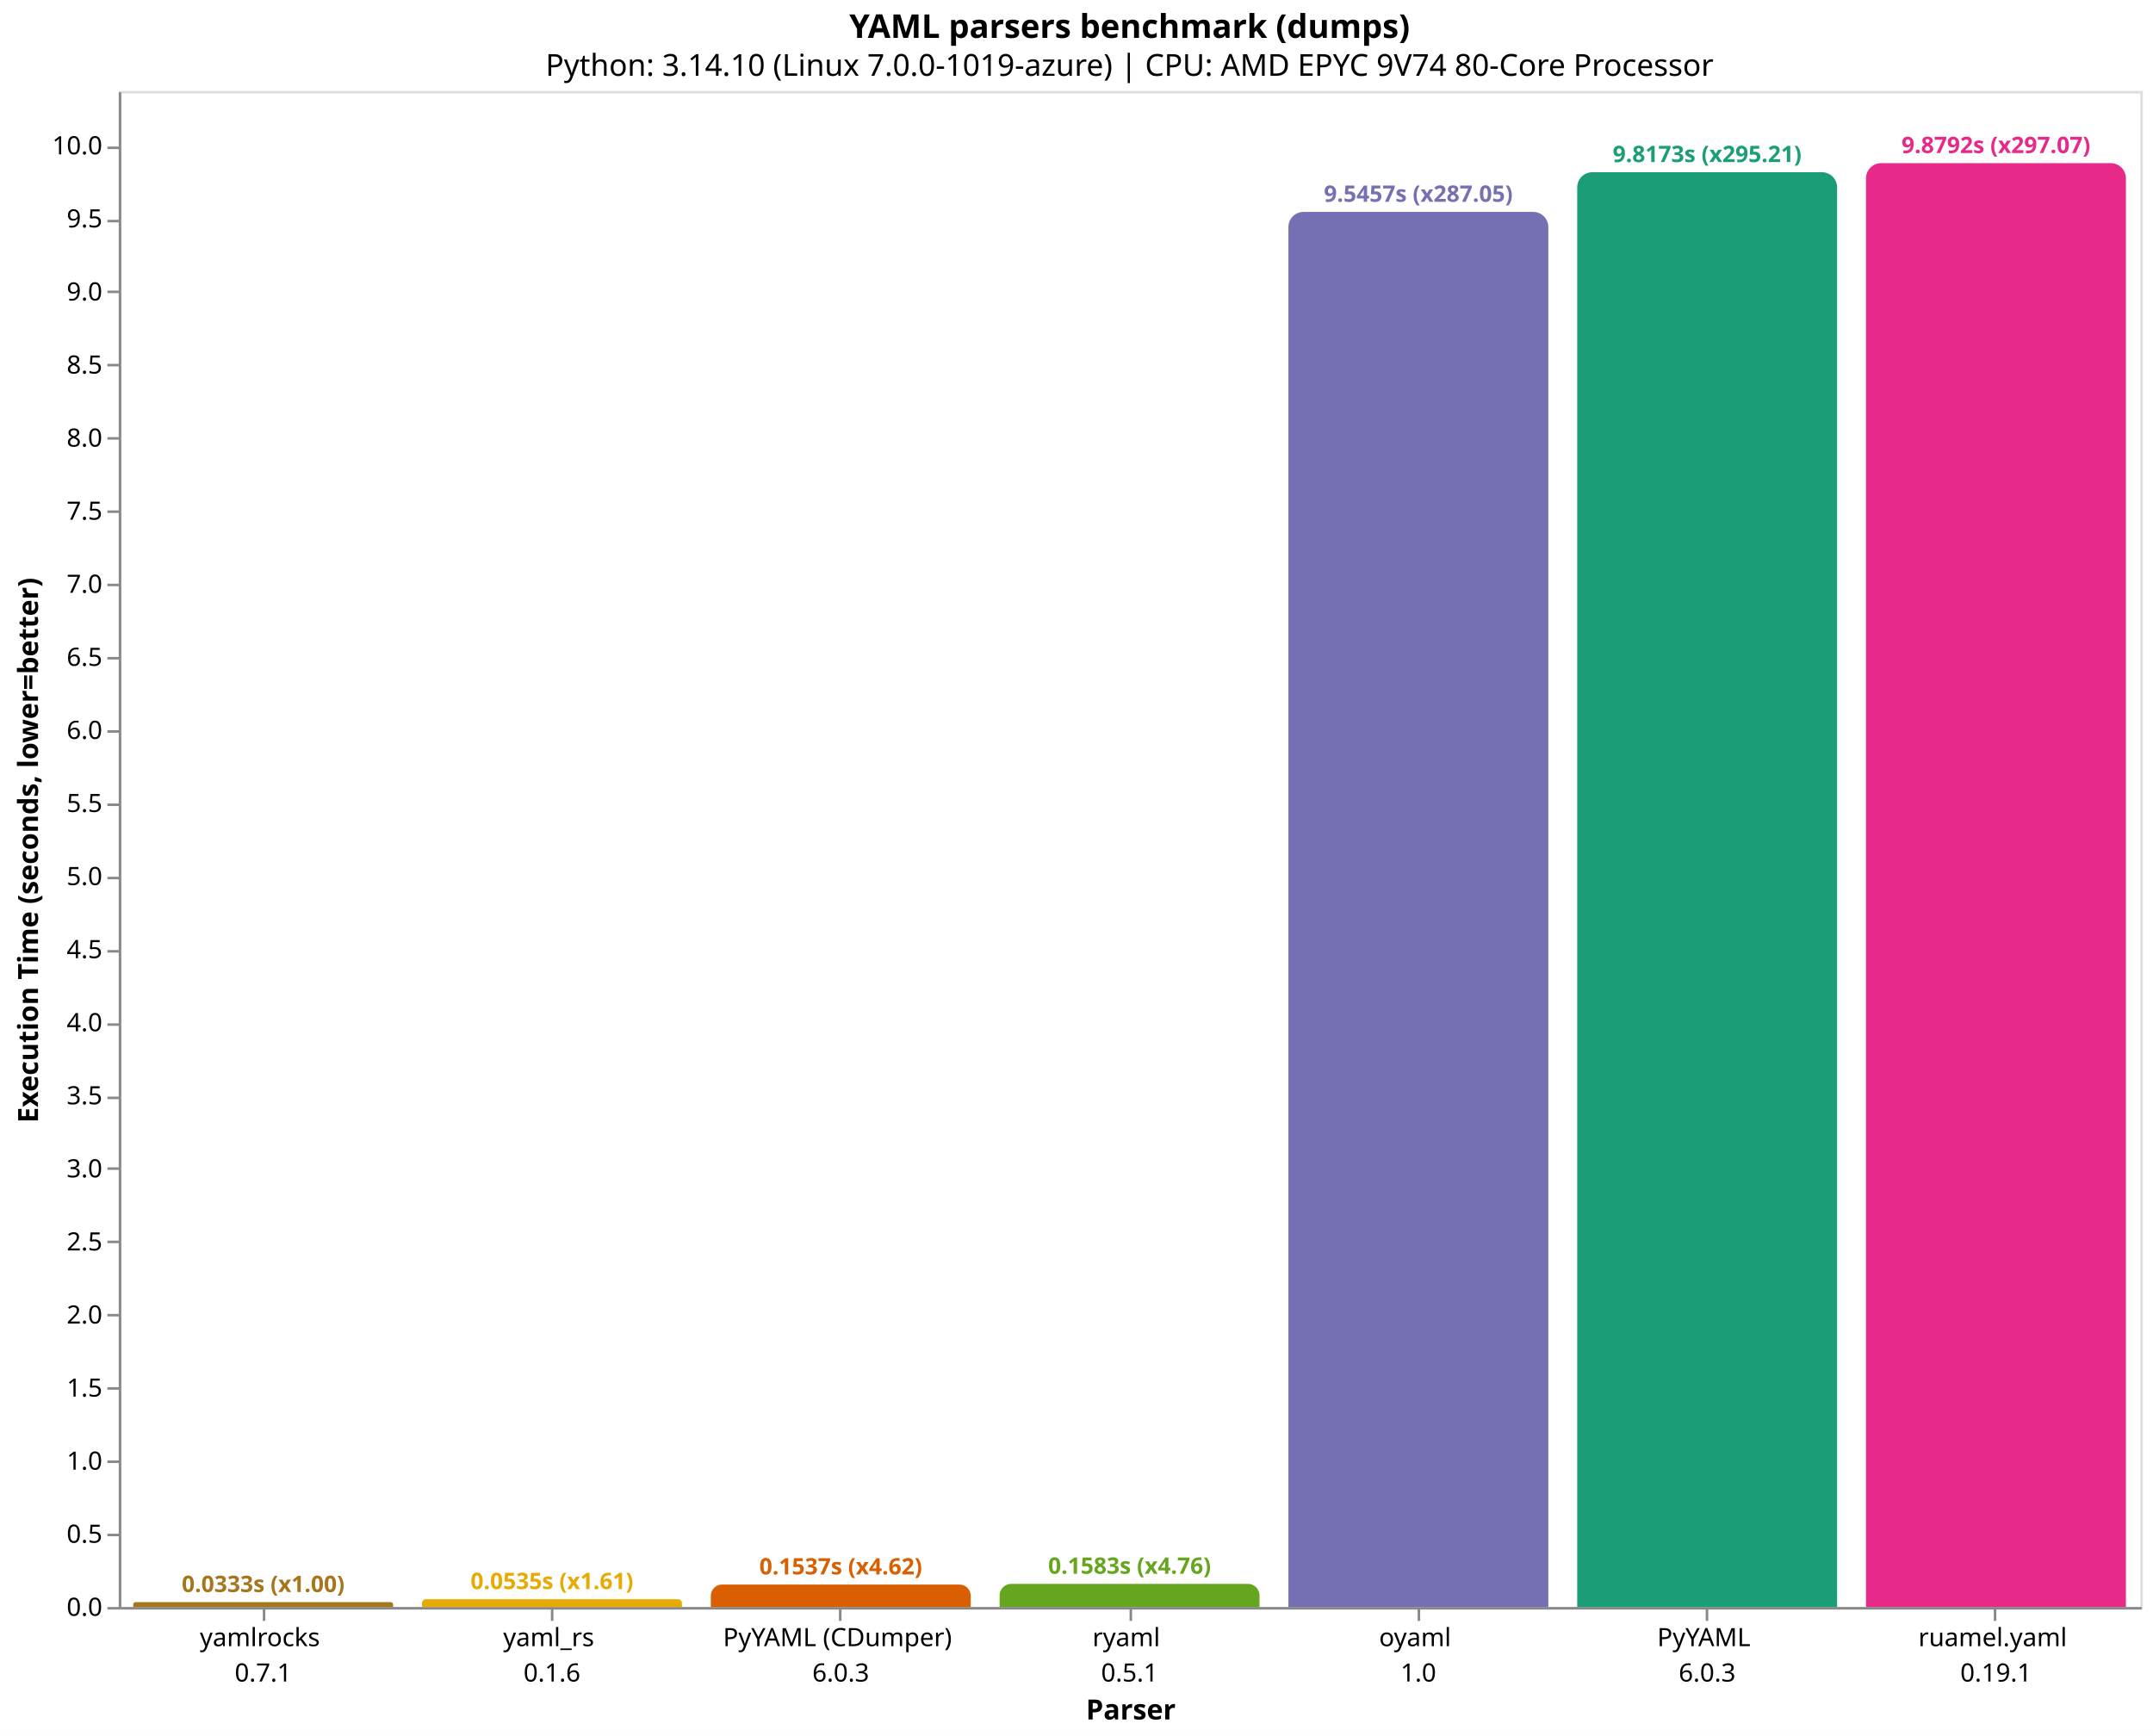
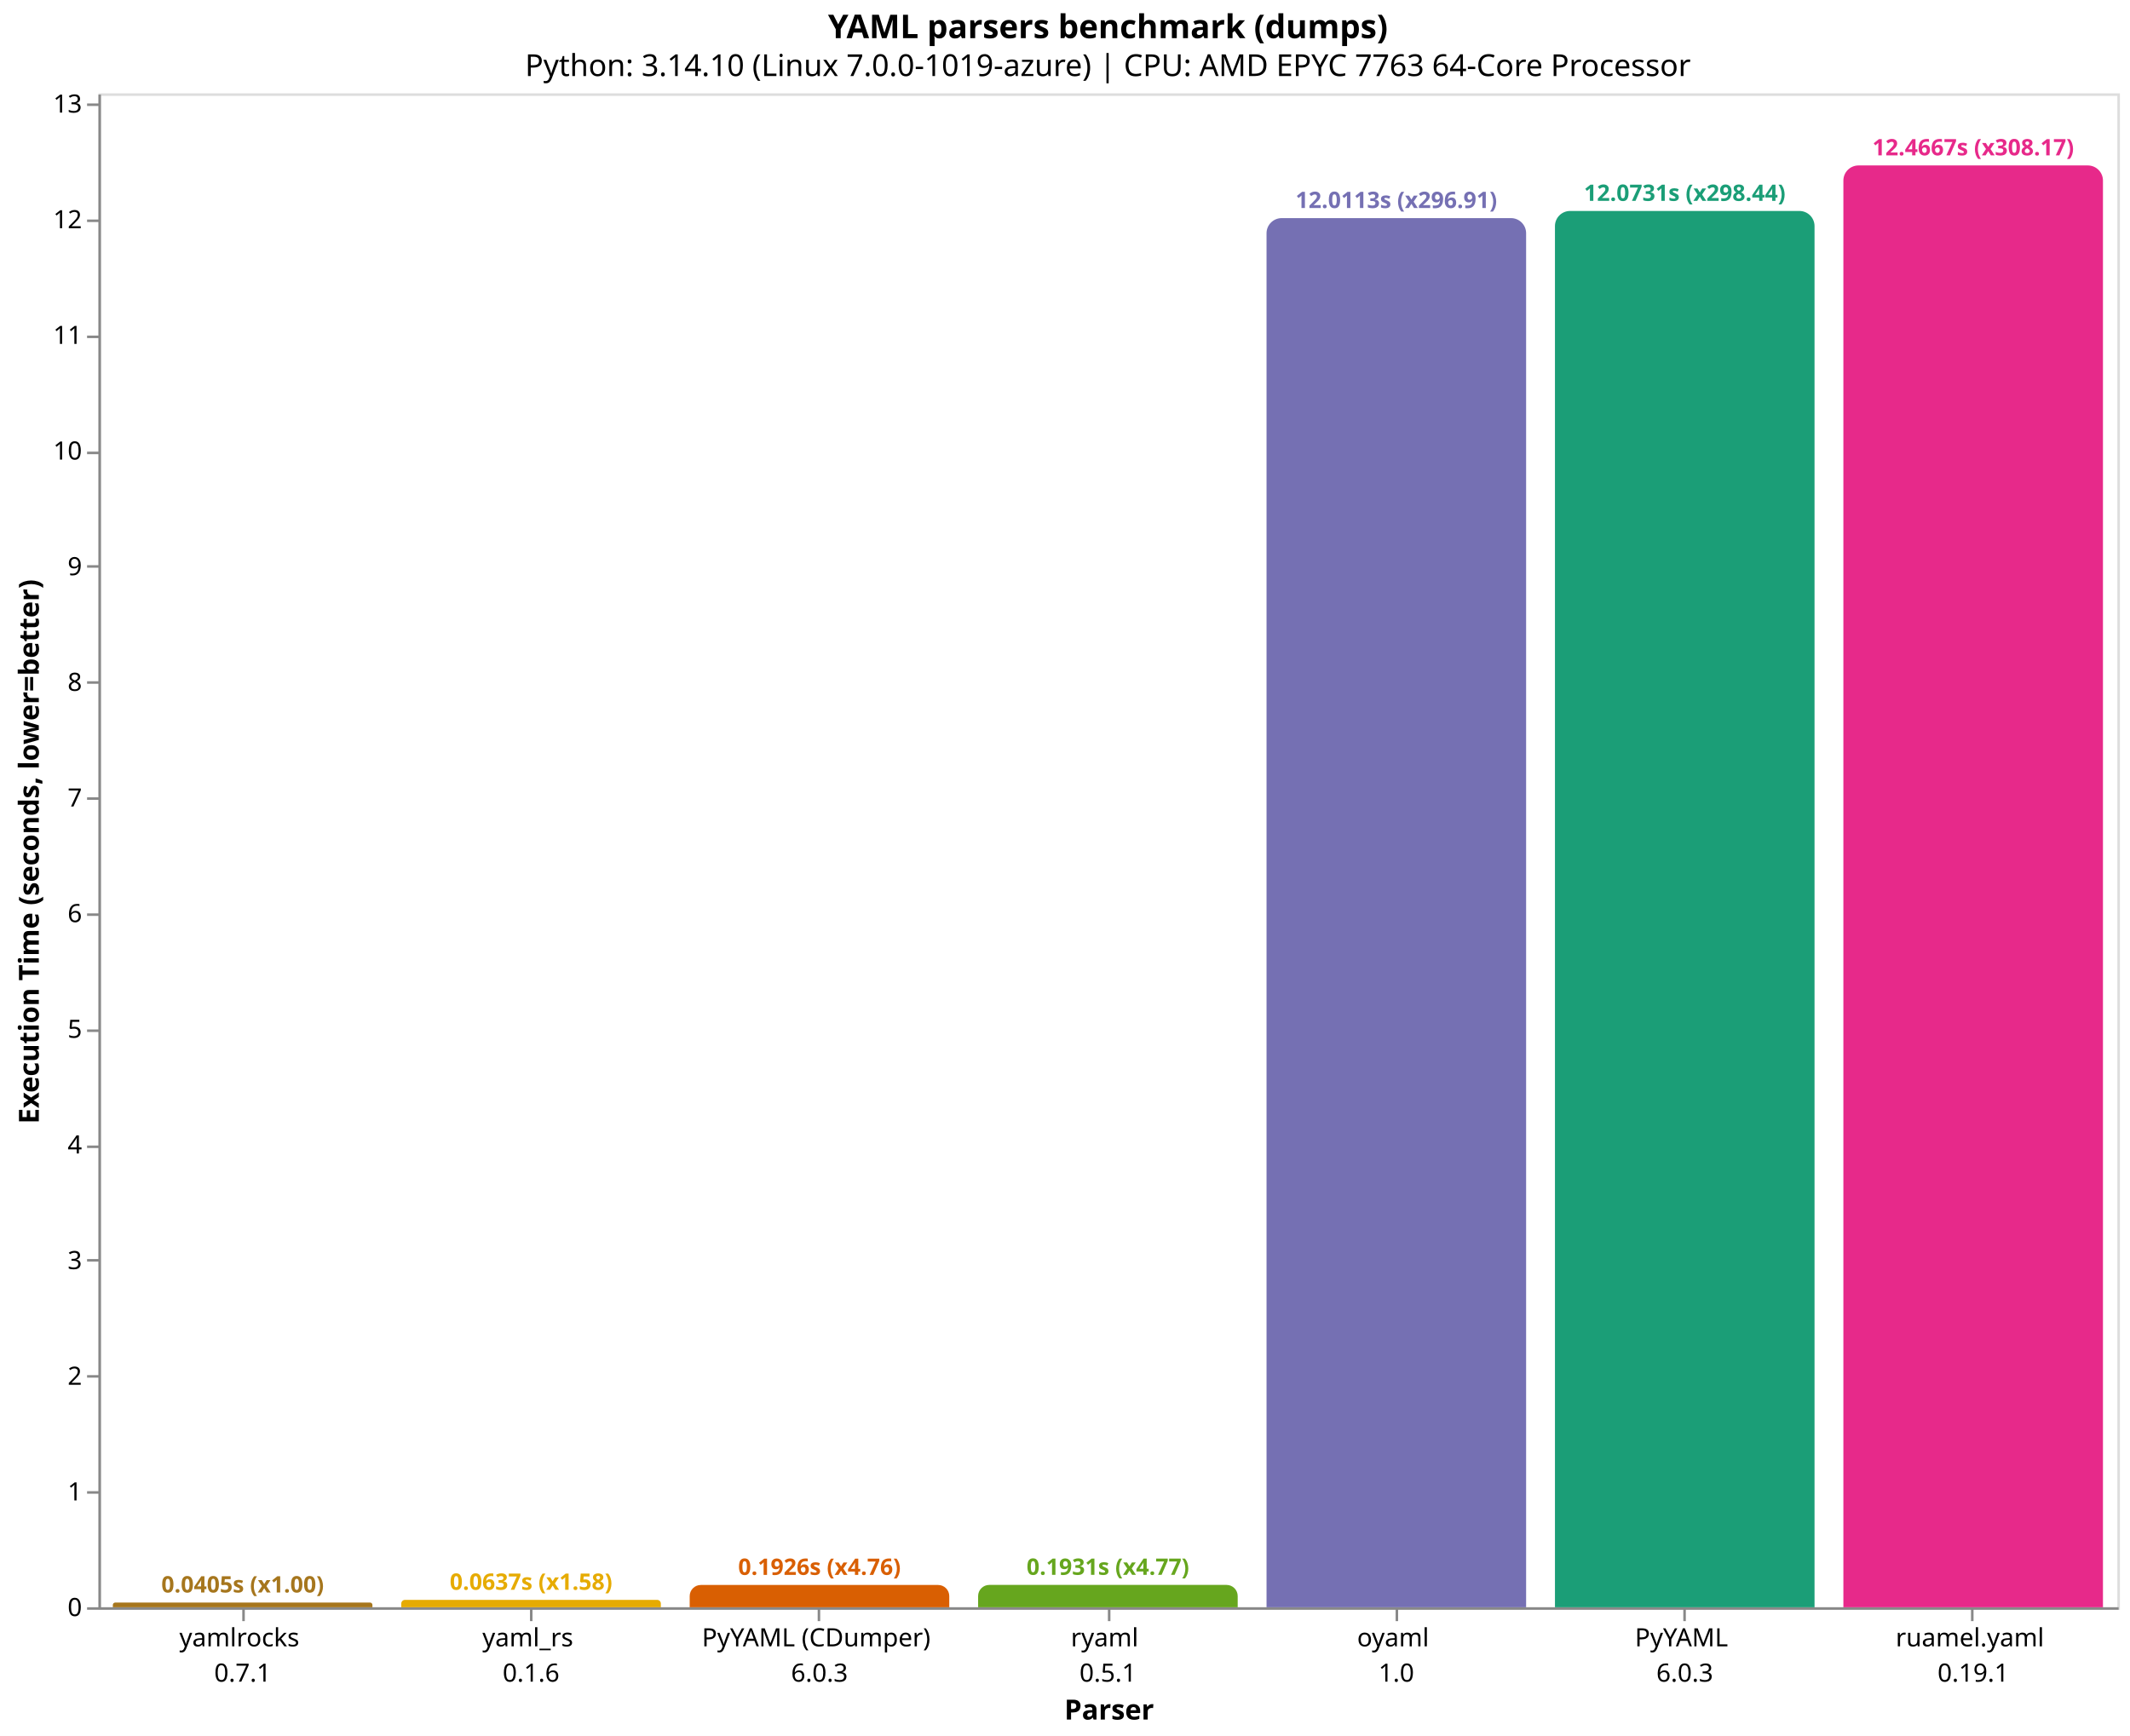
- <svg xmlns="http://www.w3.org/2000/svg" version="1.1" class="marks" width="852" height="687" viewBox="0 0 852 687">
-   <rect width="852" height="687" fill="white" />
-   <g fill="none" stroke-miterlimit="10" transform="translate(47,36)">
+ <svg xmlns="http://www.w3.org/2000/svg" version="1.1" class="marks" width="844" height="688" viewBox="0 0 844 688">
+   <rect width="844" height="688" fill="white" />
+   <g fill="none" stroke-miterlimit="10" transform="translate(39,37)">
    <g class="mark-group role-frame root" role="graphics-object" aria-roledescription="group mark container">
      <g transform="translate(0,0)">
        <path class="background" aria-hidden="true" d="M0.5,0.5h800v600h-800Z" stroke="#ddd" />
        <g>
          <g class="mark-group role-axis" role="graphics-symbol" aria-roledescription="axis" aria-label="X-axis titled 'Parser' for a discrete scale with 7 values: yamlrocks&#10;0.7.1, yaml_rs&#10;0.1.6, PyYAML (CDumper)&#10;6.0.3, ryaml&#10;0.5.1, oyaml&#10;1.0, PyYAML&#10;6.0.3, ruamel.yaml&#10;0.19.1">
            <g transform="translate(0.5,600.5)">
              <path class="background" aria-hidden="true" d="M0,0h0v0h0Z" pointer-events="none" />
              <g>
                <g class="mark-rule role-axis-tick" pointer-events="none">
                  <line transform="translate(57,0)" x2="0" y2="5" stroke="#888" stroke-width="1" opacity="1" />
                  <line transform="translate(171,0)" x2="0" y2="5" stroke="#888" stroke-width="1" opacity="1" />
                  <line transform="translate(285,0)" x2="0" y2="5" stroke="#888" stroke-width="1" opacity="1" />
                  <line transform="translate(400,0)" x2="0" y2="5" stroke="#888" stroke-width="1" opacity="1" />
                  <line transform="translate(514,0)" x2="0" y2="5" stroke="#888" stroke-width="1" opacity="1" />
                  <line transform="translate(628,0)" x2="0" y2="5" stroke="#888" stroke-width="1" opacity="1" />
                  <line transform="translate(742,0)" x2="0" y2="5" stroke="#888" stroke-width="1" opacity="1" />
                </g>
                <g class="mark-text role-axis-label" pointer-events="none">
                  <text text-anchor="middle" transform="translate(56.64286,15)" font-family="sans-serif" font-size="10px" fill="#000" opacity="1">
                    <tspan>yamlrocks</tspan>
                    <tspan x="0" dy="14">0.7.1</tspan>
                  </text>
                  <text text-anchor="middle" transform="translate(170.9286,15)" font-family="sans-serif" font-size="10px" fill="#000" opacity="1">
                    <tspan>yaml_rs</tspan>
                    <tspan x="0" dy="14">0.1.6</tspan>
                  </text>
                  <text text-anchor="middle" transform="translate(285.2143,15)" font-family="sans-serif" font-size="10px" fill="#000" opacity="1">
                    <tspan>PyYAML (CDumper)</tspan>
                    <tspan x="0" dy="14">6.0.3</tspan>
                  </text>
                  <text text-anchor="middle" transform="translate(399.5,15)" font-family="sans-serif" font-size="10px" fill="#000" opacity="1">
                    <tspan>ryaml</tspan>
                    <tspan x="0" dy="14">0.5.1</tspan>
                  </text>
                  <text text-anchor="middle" transform="translate(513.7857,15)" font-family="sans-serif" font-size="10px" fill="#000" opacity="1">
                    <tspan>oyaml</tspan>
                    <tspan x="0" dy="14">1.0</tspan>
                  </text>
                  <text text-anchor="middle" transform="translate(628.0714,15)" font-family="sans-serif" font-size="10px" fill="#000" opacity="1">
                    <tspan>PyYAML</tspan>
                    <tspan x="0" dy="14">6.0.3</tspan>
                  </text>
                  <text text-anchor="middle" transform="translate(742.3571,15)" font-family="sans-serif" font-size="10px" fill="#000" opacity="1">
                    <tspan>ruamel.yaml</tspan>
                    <tspan x="0" dy="14">0.19.1</tspan>
                  </text>
                </g>
                <g class="mark-rule role-axis-domain" pointer-events="none">
                  <line transform="translate(0,0)" x2="800" y2="0" stroke="#888" stroke-width="1" opacity="1" />
                </g>
                <g class="mark-text role-axis-title" pointer-events="none">
                  <text text-anchor="middle" transform="translate(400,44)" font-family="sans-serif" font-size="11px" font-weight="bold" fill="#000" opacity="1">Parser</text>
                </g>
              </g>
              <path class="foreground" aria-hidden="true" d="" pointer-events="none" display="none" />
            </g>
          </g>
-           <g class="mark-group role-axis" role="graphics-symbol" aria-roledescription="axis" aria-label="Y-axis titled 'Execution Time (seconds, lower=better)' for a linear scale with values from 0 to 10">
+           <g class="mark-group role-axis" role="graphics-symbol" aria-roledescription="axis" aria-label="Y-axis titled 'Execution Time (seconds, lower=better)' for a linear scale with values from 0 to 13">
            <g transform="translate(0.5,0.5)">
              <path class="background" aria-hidden="true" d="M0,0h0v0h0Z" pointer-events="none" />
              <g>
                <g class="mark-rule role-axis-tick" pointer-events="none">
                  <line transform="translate(0,600)" x2="-5" y2="0" stroke="#888" stroke-width="1" opacity="1" />
-                   <line transform="translate(0,571)" x2="-5" y2="0" stroke="#888" stroke-width="1" opacity="1" />
-                   <line transform="translate(0,542)" x2="-5" y2="0" stroke="#888" stroke-width="1" opacity="1" />
-                   <line transform="translate(0,513)" x2="-5" y2="0" stroke="#888" stroke-width="1" opacity="1" />
-                   <line transform="translate(0,484)" x2="-5" y2="0" stroke="#888" stroke-width="1" opacity="1" />
-                   <line transform="translate(0,455)" x2="-5" y2="0" stroke="#888" stroke-width="1" opacity="1" />
-                   <line transform="translate(0,426)" x2="-5" y2="0" stroke="#888" stroke-width="1" opacity="1" />
-                   <line transform="translate(0,398)" x2="-5" y2="0" stroke="#888" stroke-width="1" opacity="1" />
-                   <line transform="translate(0,369)" x2="-5" y2="0" stroke="#888" stroke-width="1" opacity="1" />
-                   <line transform="translate(0,340)" x2="-5" y2="0" stroke="#888" stroke-width="1" opacity="1" />
-                   <line transform="translate(0,311)" x2="-5" y2="0" stroke="#888" stroke-width="1" opacity="1" />
-                   <line transform="translate(0,282)" x2="-5" y2="0" stroke="#888" stroke-width="1" opacity="1" />
-                   <line transform="translate(0,253)" x2="-5" y2="0" stroke="#888" stroke-width="1" opacity="1" />
-                   <line transform="translate(0,224)" x2="-5" y2="0" stroke="#888" stroke-width="1" opacity="1" />
-                   <line transform="translate(0,195)" x2="-5" y2="0" stroke="#888" stroke-width="1" opacity="1" />
-                   <line transform="translate(0,166)" x2="-5" y2="0" stroke="#888" stroke-width="1" opacity="1" />
-                   <line transform="translate(0,137)" x2="-5" y2="0" stroke="#888" stroke-width="1" opacity="1" />
-                   <line transform="translate(0,108)" x2="-5" y2="0" stroke="#888" stroke-width="1" opacity="1" />
-                   <line transform="translate(0,79)" x2="-5" y2="0" stroke="#888" stroke-width="1" opacity="1" />
-                   <line transform="translate(0,51)" x2="-5" y2="0" stroke="#888" stroke-width="1" opacity="1" />
-                   <line transform="translate(0,22)" x2="-5" y2="0" stroke="#888" stroke-width="1" opacity="1" />
+                   <line transform="translate(0,554)" x2="-5" y2="0" stroke="#888" stroke-width="1" opacity="1" />
+                   <line transform="translate(0,508)" x2="-5" y2="0" stroke="#888" stroke-width="1" opacity="1" />
+                   <line transform="translate(0,462)" x2="-5" y2="0" stroke="#888" stroke-width="1" opacity="1" />
+                   <line transform="translate(0,417)" x2="-5" y2="0" stroke="#888" stroke-width="1" opacity="1" />
+                   <line transform="translate(0,371)" x2="-5" y2="0" stroke="#888" stroke-width="1" opacity="1" />
+                   <line transform="translate(0,325)" x2="-5" y2="0" stroke="#888" stroke-width="1" opacity="1" />
+                   <line transform="translate(0,279)" x2="-5" y2="0" stroke="#888" stroke-width="1" opacity="1" />
+                   <line transform="translate(0,233)" x2="-5" y2="0" stroke="#888" stroke-width="1" opacity="1" />
+                   <line transform="translate(0,187)" x2="-5" y2="0" stroke="#888" stroke-width="1" opacity="1" />
+                   <line transform="translate(0,142)" x2="-5" y2="0" stroke="#888" stroke-width="1" opacity="1" />
+                   <line transform="translate(0,96)" x2="-5" y2="0" stroke="#888" stroke-width="1" opacity="1" />
+                   <line transform="translate(0,50)" x2="-5" y2="0" stroke="#888" stroke-width="1" opacity="1" />
+                   <line transform="translate(0,4)" x2="-5" y2="0" stroke="#888" stroke-width="1" opacity="1" />
                </g>
                <g class="mark-text role-axis-label" pointer-events="none">
-                   <text text-anchor="end" transform="translate(-7,603)" font-family="sans-serif" font-size="10px" fill="#000" opacity="1">0.0</text>
-                   <text text-anchor="end" transform="translate(-7,574.0792)" font-family="sans-serif" font-size="10px" fill="#000" opacity="1">0.5</text>
-                   <text text-anchor="end" transform="translate(-7,545.1583)" font-family="sans-serif" font-size="10px" fill="#000" opacity="1">1.0</text>
-                   <text text-anchor="end" transform="translate(-7,516.2375)" font-family="sans-serif" font-size="10px" fill="#000" opacity="1">1.5</text>
-                   <text text-anchor="end" transform="translate(-7,487.3166)" font-family="sans-serif" font-size="10px" fill="#000" opacity="1">2.0</text>
-                   <text text-anchor="end" transform="translate(-7,458.3958)" font-family="sans-serif" font-size="10px" fill="#000" opacity="1">2.5</text>
-                   <text text-anchor="end" transform="translate(-7,429.4749)" font-family="sans-serif" font-size="10px" fill="#000" opacity="1">3.0</text>
-                   <text text-anchor="end" transform="translate(-7,400.5541)" font-family="sans-serif" font-size="10px" fill="#000" opacity="1">3.5</text>
-                   <text text-anchor="end" transform="translate(-7,371.6333)" font-family="sans-serif" font-size="10px" fill="#000" opacity="1">4.0</text>
-                   <text text-anchor="end" transform="translate(-7,342.7124)" font-family="sans-serif" font-size="10px" fill="#000" opacity="1">4.5</text>
-                   <text text-anchor="end" transform="translate(-7,313.7916)" font-family="sans-serif" font-size="10px" fill="#000" opacity="1">5.0</text>
-                   <text text-anchor="end" transform="translate(-7,284.8707)" font-family="sans-serif" font-size="10px" fill="#000" opacity="1">5.5</text>
-                   <text text-anchor="end" transform="translate(-7,255.9499)" font-family="sans-serif" font-size="10px" fill="#000" opacity="1">6.0</text>
-                   <text text-anchor="end" transform="translate(-7,227.029)" font-family="sans-serif" font-size="10px" fill="#000" opacity="1">6.5</text>
-                   <text text-anchor="end" transform="translate(-7,198.1082)" font-family="sans-serif" font-size="10px" fill="#000" opacity="1">7.0</text>
-                   <text text-anchor="end" transform="translate(-7,169.1874)" font-family="sans-serif" font-size="10px" fill="#000" opacity="1">7.5</text>
-                   <text text-anchor="end" transform="translate(-7,140.2665)" font-family="sans-serif" font-size="10px" fill="#000" opacity="1">8.0</text>
-                   <text text-anchor="end" transform="translate(-7,111.3457)" font-family="sans-serif" font-size="10px" fill="#000" opacity="1">8.5</text>
-                   <text text-anchor="end" transform="translate(-7,82.42482)" font-family="sans-serif" font-size="10px" fill="#000" opacity="1">9.0</text>
-                   <text text-anchor="end" transform="translate(-7,53.50398)" font-family="sans-serif" font-size="10px" fill="#000" opacity="1">9.5</text>
-                   <text text-anchor="end" transform="translate(-7,24.58314)" font-family="sans-serif" font-size="10px" fill="#000" opacity="1">10.0</text>
+                   <text text-anchor="end" transform="translate(-7,603)" font-family="sans-serif" font-size="10px" fill="#000" opacity="1">0</text>
+                   <text text-anchor="end" transform="translate(-7,557.1637)" font-family="sans-serif" font-size="10px" fill="#000" opacity="1">1</text>
+                   <text text-anchor="end" transform="translate(-7,511.3273)" font-family="sans-serif" font-size="10px" fill="#000" opacity="1">2</text>
+                   <text text-anchor="end" transform="translate(-7,465.491)" font-family="sans-serif" font-size="10px" fill="#000" opacity="1">3</text>
+                   <text text-anchor="end" transform="translate(-7,419.6547)" font-family="sans-serif" font-size="10px" fill="#000" opacity="1">4</text>
+                   <text text-anchor="end" transform="translate(-7,373.8184)" font-family="sans-serif" font-size="10px" fill="#000" opacity="1">5</text>
+                   <text text-anchor="end" transform="translate(-7,327.982)" font-family="sans-serif" font-size="10px" fill="#000" opacity="1">6</text>
+                   <text text-anchor="end" transform="translate(-7,282.1457)" font-family="sans-serif" font-size="10px" fill="#000" opacity="1">7</text>
+                   <text text-anchor="end" transform="translate(-7,236.3094)" font-family="sans-serif" font-size="10px" fill="#000" opacity="1">8</text>
+                   <text text-anchor="end" transform="translate(-7,190.4731)" font-family="sans-serif" font-size="10px" fill="#000" opacity="1">9</text>
+                   <text text-anchor="end" transform="translate(-7,144.6367)" font-family="sans-serif" font-size="10px" fill="#000" opacity="1">10</text>
+                   <text text-anchor="end" transform="translate(-7,98.80042)" font-family="sans-serif" font-size="10px" fill="#000" opacity="1">11</text>
+                   <text text-anchor="end" transform="translate(-7,52.96409)" font-family="sans-serif" font-size="10px" fill="#000" opacity="1">12</text>
+                   <text text-anchor="end" transform="translate(-7,7.127765)" font-family="sans-serif" font-size="10px" fill="#000" opacity="1">13</text>
                </g>
                <g class="mark-rule role-axis-domain" pointer-events="none">
                  <line transform="translate(0,600)" x2="0" y2="-600" stroke="#888" stroke-width="1" opacity="1" />
                </g>
                <g class="mark-text role-axis-title" pointer-events="none">
-                   <text text-anchor="middle" transform="translate(-30.46289,300) rotate(-90) translate(0,-2)" font-family="sans-serif" font-size="11px" font-weight="bold" fill="#000" opacity="1">Execution Time (seconds, lower=better)</text>
+                   <text text-anchor="middle" transform="translate(-22.12305,300) rotate(-90) translate(0,-2)" font-family="sans-serif" font-size="11px" font-weight="bold" fill="#000" opacity="1">Execution Time (seconds, lower=better)</text>
                </g>
              </g>
              <path class="foreground" aria-hidden="true" d="" pointer-events="none" display="none" />
            </g>
          </g>
          <g class="mark-group role-scope" role="graphics-object" aria-roledescription="group mark container">
-             <g transform="translate(5.714286,598.0765)">
-               <path class="background" aria-hidden="true" d="M0.962,0L101.895,0C102.426,0,102.857,0.431,102.857,0.962L102.857,1.924C102.857,1.924,102.857,1.924,102.857,1.924L0,1.924C0,1.924,0,1.924,0,1.924L0,0.962C0,0.431,0.431,0,0.962,0Z" />
+             <g transform="translate(5.714286,598.1457)">
+               <path class="background" aria-hidden="true" d="M0.927,0L101.93,0C102.442,0,102.857,0.415,102.857,0.927L102.857,1.854C102.857,1.854,102.857,1.854,102.857,1.854L0,1.854C0,1.854,0,1.854,0,1.854L0,0.927C0,0.415,0.415,0,0.927,0Z" />
              <g clip-path="url(#clip9)">
                <g class="mark-group role-scope" role="graphics-object" aria-roledescription="group mark container">
-                   <g transform="translate(0,-598.0765)">
-                     <path class="background" aria-hidden="true" d="M0,0h102.857v0h-102.857Z" />
-                     <g>
-                       <g class="mark-rect role-mark layer_0_marks" role="graphics-object" aria-roledescription="rect mark container">
-                         <path aria-label="Parser: yamlrocks&#10;0.7.1; Execution Time (seconds, lower=better): 0.0332549216667; parser: yamlrocks; Execution Time (s): 0.0333; Slowdown: 1.00" role="graphics-symbol" aria-roledescription="bar" d="M0,598.076h102.857v1.924h-102.857Z" fill="#a6761d" />
-                       </g>
-                     </g>
-                     <path class="foreground" aria-hidden="true" d="" display="none" />
-                   </g>
-                 </g>
-               </g>
-               <path class="foreground" aria-hidden="true" d="" display="none" />
-             </g>
-             <g transform="translate(120,596.9064)">
-               <path class="background" aria-hidden="true" d="M1.547,0L101.31,0C102.164,0,102.857,0.693,102.857,1.547L102.857,3.094C102.857,3.094,102.857,3.094,102.857,3.094L0,3.094C0,3.094,0,3.094,0,3.094L0,1.547C0,0.693,0.693,0,1.547,0Z" />
+                   <g transform="translate(0,-598.1457)">
+                     <path class="background" aria-hidden="true" d="M0,0h102.857v0h-102.857Z" />
+                     <g>
+                       <g class="mark-rect role-mark layer_0_marks" role="graphics-object" aria-roledescription="rect mark container">
+                         <path aria-label="Parser: yamlrocks&#10;0.7.1; Execution Time (seconds, lower=better): 0.0404537236667; parser: yamlrocks; Execution Time (s): 0.0405; Slowdown: 1.00" role="graphics-symbol" aria-roledescription="bar" d="M0,598.146h102.857v1.854h-102.857Z" fill="#a6761d" />
+                       </g>
+                     </g>
+                     <path class="foreground" aria-hidden="true" d="" display="none" />
+                   </g>
+                 </g>
+               </g>
+               <path class="foreground" aria-hidden="true" d="" display="none" />
+             </g>
+             <g transform="translate(120,597.0786)">
+               <path class="background" aria-hidden="true" d="M1.461,0L101.396,0C102.203,0,102.857,0.655,102.857,1.461L102.857,2.921C102.857,2.921,102.857,2.921,102.857,2.921L0,2.921C0,2.921,0,2.921,0,2.921L0,1.461C0,0.655,0.655,0,1.461,0Z" />
              <g clip-path="url(#clip10)">
                <g class="mark-group role-scope" role="graphics-object" aria-roledescription="group mark container">
-                   <g transform="translate(0,-596.9064)">
-                     <path class="background" aria-hidden="true" d="M0,0h102.857v0h-102.857Z" />
-                     <g>
-                       <g class="mark-rect role-mark layer_0_marks" role="graphics-object" aria-roledescription="rect mark container">
-                         <path aria-label="Parser: yaml_rs&#10;0.1.6; Execution Time (seconds, lower=better): 0.053483392; parser: yaml_rs; Execution Time (s): 0.0535; Slowdown: 1.61" role="graphics-symbol" aria-roledescription="bar" d="M0,596.906h102.857v3.094h-102.857Z" fill="#e6ab02" />
-                       </g>
-                     </g>
-                     <path class="foreground" aria-hidden="true" d="" display="none" />
-                   </g>
-                 </g>
-               </g>
-               <path class="foreground" aria-hidden="true" d="" display="none" />
-             </g>
-             <g transform="translate(234.2857,591.1095)">
-               <path class="background" aria-hidden="true" d="M4.445,0L98.412,0C100.865,0,102.857,1.992,102.857,4.445L102.857,8.891C102.857,8.891,102.857,8.891,102.857,8.891L0,8.891C0,8.891,0,8.891,0,8.891L0,4.445C0,1.992,1.992,0,4.445,0Z" />
+                   <g transform="translate(0,-597.0786)">
+                     <path class="background" aria-hidden="true" d="M0,0h102.857v0h-102.857Z" />
+                     <g>
+                       <g class="mark-rect role-mark layer_0_marks" role="graphics-object" aria-roledescription="rect mark container">
+                         <path aria-label="Parser: yaml_rs&#10;0.1.6; Execution Time (seconds, lower=better): 0.0637360366667; parser: yaml_rs; Execution Time (s): 0.0637; Slowdown: 1.58" role="graphics-symbol" aria-roledescription="bar" d="M0,597.079h102.857v2.921h-102.857Z" fill="#e6ab02" />
+                       </g>
+                     </g>
+                     <path class="foreground" aria-hidden="true" d="" display="none" />
+                   </g>
+                 </g>
+               </g>
+               <path class="foreground" aria-hidden="true" d="" display="none" />
+             </g>
+             <g transform="translate(234.2857,591.172)">
+               <path class="background" aria-hidden="true" d="M4.414,0L98.443,0C100.879,0,102.857,1.978,102.857,4.414L102.857,8.828C102.857,8.828,102.857,8.828,102.857,8.828L0,8.828C0,8.828,0,8.828,0,8.828L0,4.414C0,1.978,1.978,0,4.414,0Z" />
              <g clip-path="url(#clip11)">
                <g class="mark-group role-scope" role="graphics-object" aria-roledescription="group mark container">
-                   <g transform="translate(0,-591.1095)">
-                     <path class="background" aria-hidden="true" d="M0,0h102.857v0h-102.857Z" />
-                     <g>
-                       <g class="mark-rect role-mark layer_0_marks" role="graphics-object" aria-roledescription="rect mark container">
-                         <path aria-label="Parser: PyYAML (CDumper)&#10;6.0.3; Execution Time (seconds, lower=better): 0.153704247333; parser: PyYAML (CDumper); Execution Time (s): 0.1537; Slowdown: 4.62" role="graphics-symbol" aria-roledescription="bar" d="M0,591.109h102.857v8.891h-102.857Z" fill="#d95f02" />
-                       </g>
-                     </g>
-                     <path class="foreground" aria-hidden="true" d="" display="none" />
-                   </g>
-                 </g>
-               </g>
-               <path class="foreground" aria-hidden="true" d="" display="none" />
-             </g>
-             <g transform="translate(348.5714,590.8409)">
-               <path class="background" aria-hidden="true" d="M4.58,0L98.278,0C100.805,0,102.857,2.052,102.857,4.58L102.857,9.159C102.857,9.159,102.857,9.159,102.857,9.159L0,9.159C0,9.159,0,9.159,0,9.159L0,4.58C0,2.052,2.052,0,4.58,0Z" />
+                   <g transform="translate(0,-591.172)">
+                     <path class="background" aria-hidden="true" d="M0,0h102.857v0h-102.857Z" />
+                     <g>
+                       <g class="mark-rect role-mark layer_0_marks" role="graphics-object" aria-roledescription="rect mark container">
+                         <path aria-label="Parser: PyYAML (CDumper)&#10;6.0.3; Execution Time (seconds, lower=better): 0.192598140667; parser: PyYAML (CDumper); Execution Time (s): 0.1926; Slowdown: 4.76" role="graphics-symbol" aria-roledescription="bar" d="M0,591.172h102.857v8.828h-102.857Z" fill="#d95f02" />
+                       </g>
+                     </g>
+                     <path class="foreground" aria-hidden="true" d="" display="none" />
+                   </g>
+                 </g>
+               </g>
+               <path class="foreground" aria-hidden="true" d="" display="none" />
+             </g>
+             <g transform="translate(348.5714,591.1484)">
+               <path class="background" aria-hidden="true" d="M4.426,0L98.431,0C100.874,0,102.857,1.983,102.857,4.426L102.857,8.852C102.857,8.852,102.857,8.852,102.857,8.852L0,8.852C0,8.852,0,8.852,0,8.852L0,4.426C0,1.983,1.983,0,4.426,0Z" />
              <g clip-path="url(#clip12)">
                <g class="mark-group role-scope" role="graphics-object" aria-roledescription="group mark container">
-                   <g transform="translate(0,-590.8409)">
-                     <path class="background" aria-hidden="true" d="M0,0h102.857v0h-102.857Z" />
-                     <g>
-                       <g class="mark-rect role-mark layer_0_marks" role="graphics-object" aria-roledescription="rect mark container">
-                         <path aria-label="Parser: ryaml&#10;0.5.1; Execution Time (seconds, lower=better): 0.158348110333; parser: ryaml; Execution Time (s): 0.1583; Slowdown: 4.76" role="graphics-symbol" aria-roledescription="bar" d="M0,590.841h102.857v9.159h-102.857Z" fill="#66a61e" />
-                       </g>
-                     </g>
-                     <path class="foreground" aria-hidden="true" d="" display="none" />
-                   </g>
-                 </g>
-               </g>
-               <path class="foreground" aria-hidden="true" d="" display="none" />
-             </g>
-             <g transform="translate(462.8571,47.85993)">
-               <path class="background" aria-hidden="true" d="M6,0L96.857,0C100.169,0,102.857,2.689,102.857,6L102.857,552.14C102.857,552.14,102.857,552.14,102.857,552.14L0,552.14C0,552.14,0,552.14,0,552.14L0,6C0,2.689,2.689,0,6,0Z" />
+                   <g transform="translate(0,-591.1484)">
+                     <path class="background" aria-hidden="true" d="M0,0h102.857v0h-102.857Z" />
+                     <g>
+                       <g class="mark-rect role-mark layer_0_marks" role="graphics-object" aria-roledescription="rect mark container">
+                         <path aria-label="Parser: ryaml&#10;0.5.1; Execution Time (seconds, lower=better): 0.193113250667; parser: ryaml; Execution Time (s): 0.1931; Slowdown: 4.77" role="graphics-symbol" aria-roledescription="bar" d="M0,591.148h102.857v8.852h-102.857Z" fill="#66a61e" />
+                       </g>
+                     </g>
+                     <path class="foreground" aria-hidden="true" d="" display="none" />
+                   </g>
+                 </g>
+               </g>
+               <path class="foreground" aria-hidden="true" d="" display="none" />
+             </g>
+             <g transform="translate(462.8571,49.44571)">
+               <path class="background" aria-hidden="true" d="M6,0L96.857,0C100.169,0,102.857,2.689,102.857,6L102.857,550.554C102.857,550.554,102.857,550.554,102.857,550.554L0,550.554C0,550.554,0,550.554,0,550.554L0,6C0,2.689,2.689,0,6,0Z" />
              <g clip-path="url(#clip13)">
                <g class="mark-group role-scope" role="graphics-object" aria-roledescription="group mark container">
-                   <g transform="translate(0,-47.85993)">
-                     <path class="background" aria-hidden="true" d="M0,0h102.857v0h-102.857Z" />
-                     <g>
-                       <g class="mark-rect role-mark layer_0_marks" role="graphics-object" aria-roledescription="rect mark container">
-                         <path aria-label="Parser: oyaml&#10;1.0; Execution Time (seconds, lower=better): 9.54571184667; parser: oyaml; Execution Time (s): 9.5457; Slowdown: 287.05" role="graphics-symbol" aria-roledescription="bar" d="M0,47.86h102.857v552.14h-102.857Z" fill="#7570b3" />
-                       </g>
-                     </g>
-                     <path class="foreground" aria-hidden="true" d="" display="none" />
-                   </g>
-                 </g>
-               </g>
-               <path class="foreground" aria-hidden="true" d="" display="none" />
-             </g>
-             <g transform="translate(577.1429,32.14931)">
-               <path class="background" aria-hidden="true" d="M6,0L96.857,0C100.169,0,102.857,2.689,102.857,6L102.857,567.851C102.857,567.851,102.857,567.851,102.857,567.851L0,567.851C0,567.851,0,567.851,0,567.851L0,6C0,2.689,2.689,0,6,0Z" />
+                   <g transform="translate(0,-49.44571)">
+                     <path class="background" aria-hidden="true" d="M0,0h102.857v0h-102.857Z" />
+                     <g>
+                       <g class="mark-rect role-mark layer_0_marks" role="graphics-object" aria-roledescription="rect mark container">
+                         <path aria-label="Parser: oyaml&#10;1.0; Execution Time (seconds, lower=better): 12.0113093293; parser: oyaml; Execution Time (s): 12.0113; Slowdown: 296.91" role="graphics-symbol" aria-roledescription="bar" d="M0,49.446h102.857v550.554h-102.857Z" fill="#7570b3" />
+                       </g>
+                     </g>
+                     <path class="foreground" aria-hidden="true" d="" display="none" />
+                   </g>
+                 </g>
+               </g>
+               <path class="foreground" aria-hidden="true" d="" display="none" />
+             </g>
+             <g transform="translate(577.1429,46.61151)">
+               <path class="background" aria-hidden="true" d="M6,0L96.857,0C100.169,0,102.857,2.689,102.857,6L102.857,553.388C102.857,553.388,102.857,553.388,102.857,553.388L0,553.388C0,553.388,0,553.388,0,553.388L0,6C0,2.689,2.689,0,6,0Z" />
              <g clip-path="url(#clip14)">
                <g class="mark-group role-scope" role="graphics-object" aria-roledescription="group mark container">
-                   <g transform="translate(0,-32.14931)">
-                     <path class="background" aria-hidden="true" d="M0,0h102.857v0h-102.857Z" />
-                     <g>
-                       <g class="mark-rect role-mark layer_0_marks" role="graphics-object" aria-roledescription="rect mark container">
-                         <path aria-label="Parser: PyYAML&#10;6.0.3; Execution Time (seconds, lower=better): 9.81732597933; parser: PyYAML; Execution Time (s): 9.8173; Slowdown: 295.21" role="graphics-symbol" aria-roledescription="bar" d="M0,32.149h102.857v567.851h-102.857Z" fill="#1b9e77" />
+                   <g transform="translate(0,-46.61151)">
+                     <path class="background" aria-hidden="true" d="M0,0h102.857v0h-102.857Z" />
+                     <g>
+                       <g class="mark-rect role-mark layer_0_marks" role="graphics-object" aria-roledescription="rect mark container">
+                         <path aria-label="Parser: PyYAML&#10;6.0.3; Execution Time (seconds, lower=better): 12.0731425073; parser: PyYAML; Execution Time (s): 12.0731; Slowdown: 298.44" role="graphics-symbol" aria-roledescription="bar" d="M0,46.612h102.857v553.388h-102.857Z" fill="#1b9e77" />
                      </g>
                    </g>
                    <path class="foreground" aria-hidden="true" d="" display="none" />
                  </g>
                </g>
              </g>
              <path class="foreground" aria-hidden="true" d="" display="none" />
            </g>
            <g transform="translate(691.4286,28.57143)">
              <path class="background" aria-hidden="true" d="M6,0L96.857,0C100.169,0,102.857,2.689,102.857,6L102.857,571.429C102.857,571.429,102.857,571.429,102.857,571.429L0,571.429C0,571.429,0,571.429,0,571.429L0,6C0,2.689,2.689,0,6,0Z" />
              <g clip-path="url(#clip15)">
                <g class="mark-group role-scope" role="graphics-object" aria-roledescription="group mark container">
                  <g transform="translate(0,-28.57143)">
                    <path class="background" aria-hidden="true" d="M0,0h102.857v0h-102.857Z" />
                    <g>
                      <g class="mark-rect role-mark layer_0_marks" role="graphics-object" aria-roledescription="rect mark container">
-                         <path aria-label="Parser: ruamel.yaml&#10;0.19.1; Execution Time (seconds, lower=better): 9.87918241533; parser: ruamel.yaml; Execution Time (s): 9.8792; Slowdown: 297.07" role="graphics-symbol" aria-roledescription="bar" d="M0,28.571h102.857v571.429h-102.857Z" fill="#e7298a" />
+                         <path aria-label="Parser: ruamel.yaml&#10;0.19.1; Execution Time (seconds, lower=better): 12.4667185307; parser: ruamel.yaml; Execution Time (s): 12.4667; Slowdown: 308.17" role="graphics-symbol" aria-roledescription="bar" d="M0,28.571h102.857v571.429h-102.857Z" fill="#e7298a" />
                      </g>
                    </g>
                    <path class="foreground" aria-hidden="true" d="" display="none" />
                  </g>
                </g>
              </g>
              <path class="foreground" aria-hidden="true" d="" display="none" />
            </g>
          </g>
          <g class="mark-text role-mark layer_1_marks" role="graphics-object" aria-roledescription="text mark container">
-             <text aria-label="Parser: yamlrocks&#10;0.7.1; Execution Time (seconds, lower=better): 0.0332549216667; parser: yamlrocks; label: 0.0333s (x1.00); Execution Time (s): 0.0333; Slowdown: 1.00" role="graphics-symbol" aria-roledescription="text mark" text-anchor="middle" transform="translate(57.14286,594.0765)" font-family="sans-serif" font-size="9px" font-weight="bold" fill="#a6761d">0.0333s (x1.00)</text>
-             <text aria-label="Parser: yaml_rs&#10;0.1.6; Execution Time (seconds, lower=better): 0.053483392; parser: yaml_rs; label: 0.0535s (x1.61); Execution Time (s): 0.0535; Slowdown: 1.61" role="graphics-symbol" aria-roledescription="text mark" text-anchor="middle" transform="translate(171.4286,592.9064)" font-family="sans-serif" font-size="9px" font-weight="bold" fill="#e6ab02">0.0535s (x1.61)</text>
-             <text aria-label="Parser: PyYAML (CDumper)&#10;6.0.3; Execution Time (seconds, lower=better): 0.153704247333; parser: PyYAML (CDumper); label: 0.1537s (x4.62); Execution Time (s): 0.1537; Slowdown: 4.62" role="graphics-symbol" aria-roledescription="text mark" text-anchor="middle" transform="translate(285.7143,587.1095)" font-family="sans-serif" font-size="9px" font-weight="bold" fill="#d95f02">0.1537s (x4.62)</text>
-             <text aria-label="Parser: ryaml&#10;0.5.1; Execution Time (seconds, lower=better): 0.158348110333; parser: ryaml; label: 0.1583s (x4.76); Execution Time (s): 0.1583; Slowdown: 4.76" role="graphics-symbol" aria-roledescription="text mark" text-anchor="middle" transform="translate(400,586.8409)" font-family="sans-serif" font-size="9px" font-weight="bold" fill="#66a61e">0.1583s (x4.76)</text>
-             <text aria-label="Parser: oyaml&#10;1.0; Execution Time (seconds, lower=better): 9.54571184667; parser: oyaml; label: 9.5457s (x287.05); Execution Time (s): 9.5457; Slowdown: 287.05" role="graphics-symbol" aria-roledescription="text mark" text-anchor="middle" transform="translate(514.2857,43.85993)" font-family="sans-serif" font-size="9px" font-weight="bold" fill="#7570b3">9.5457s (x287.05)</text>
-             <text aria-label="Parser: PyYAML&#10;6.0.3; Execution Time (seconds, lower=better): 9.81732597933; parser: PyYAML; label: 9.8173s (x295.21); Execution Time (s): 9.8173; Slowdown: 295.21" role="graphics-symbol" aria-roledescription="text mark" text-anchor="middle" transform="translate(628.5714,28.14931)" font-family="sans-serif" font-size="9px" font-weight="bold" fill="#1b9e77">9.8173s (x295.21)</text>
-             <text aria-label="Parser: ruamel.yaml&#10;0.19.1; Execution Time (seconds, lower=better): 9.87918241533; parser: ruamel.yaml; label: 9.8792s (x297.07); Execution Time (s): 9.8792; Slowdown: 297.07" role="graphics-symbol" aria-roledescription="text mark" text-anchor="middle" transform="translate(742.8571,24.57143)" font-family="sans-serif" font-size="9px" font-weight="bold" fill="#e7298a">9.8792s (x297.07)</text>
+             <text aria-label="Parser: yamlrocks&#10;0.7.1; Execution Time (seconds, lower=better): 0.0404537236667; parser: yamlrocks; label: 0.0405s (x1.00); Execution Time (s): 0.0405; Slowdown: 1.00" role="graphics-symbol" aria-roledescription="text mark" text-anchor="middle" transform="translate(57.14286,594.1457)" font-family="sans-serif" font-size="9px" font-weight="bold" fill="#a6761d">0.0405s (x1.00)</text>
+             <text aria-label="Parser: yaml_rs&#10;0.1.6; Execution Time (seconds, lower=better): 0.0637360366667; parser: yaml_rs; label: 0.0637s (x1.58); Execution Time (s): 0.0637; Slowdown: 1.58" role="graphics-symbol" aria-roledescription="text mark" text-anchor="middle" transform="translate(171.4286,593.0786)" font-family="sans-serif" font-size="9px" font-weight="bold" fill="#e6ab02">0.0637s (x1.58)</text>
+             <text aria-label="Parser: PyYAML (CDumper)&#10;6.0.3; Execution Time (seconds, lower=better): 0.192598140667; parser: PyYAML (CDumper); label: 0.1926s (x4.76); Execution Time (s): 0.1926; Slowdown: 4.76" role="graphics-symbol" aria-roledescription="text mark" text-anchor="middle" transform="translate(285.7143,587.172)" font-family="sans-serif" font-size="9px" font-weight="bold" fill="#d95f02">0.1926s (x4.76)</text>
+             <text aria-label="Parser: ryaml&#10;0.5.1; Execution Time (seconds, lower=better): 0.193113250667; parser: ryaml; label: 0.1931s (x4.77); Execution Time (s): 0.1931; Slowdown: 4.77" role="graphics-symbol" aria-roledescription="text mark" text-anchor="middle" transform="translate(400,587.1484)" font-family="sans-serif" font-size="9px" font-weight="bold" fill="#66a61e">0.1931s (x4.77)</text>
+             <text aria-label="Parser: oyaml&#10;1.0; Execution Time (seconds, lower=better): 12.0113093293; parser: oyaml; label: 12.0113s (x296.91); Execution Time (s): 12.0113; Slowdown: 296.91" role="graphics-symbol" aria-roledescription="text mark" text-anchor="middle" transform="translate(514.2857,45.44571)" font-family="sans-serif" font-size="9px" font-weight="bold" fill="#7570b3">12.0113s (x296.91)</text>
+             <text aria-label="Parser: PyYAML&#10;6.0.3; Execution Time (seconds, lower=better): 12.0731425073; parser: PyYAML; label: 12.0731s (x298.44); Execution Time (s): 12.0731; Slowdown: 298.44" role="graphics-symbol" aria-roledescription="text mark" text-anchor="middle" transform="translate(628.5714,42.61151)" font-family="sans-serif" font-size="9px" font-weight="bold" fill="#1b9e77">12.0731s (x298.44)</text>
+             <text aria-label="Parser: ruamel.yaml&#10;0.19.1; Execution Time (seconds, lower=better): 12.4667185307; parser: ruamel.yaml; label: 12.4667s (x308.17); Execution Time (s): 12.4667; Slowdown: 308.17" role="graphics-symbol" aria-roledescription="text mark" text-anchor="middle" transform="translate(742.8571,24.57143)" font-family="sans-serif" font-size="9px" font-weight="bold" fill="#e7298a">12.4667s (x308.17)</text>
          </g>
          <g class="mark-group role-title">
-             <g transform="translate(400,-31)">
+             <g transform="translate(400,-31.87223)">
              <path class="background" aria-hidden="true" d="M0,0h0v0h0Z" pointer-events="none" />
              <g>
                <g class="mark-text role-title-text" role="graphics-symbol" aria-roledescription="title" aria-label="Title text 'YAML parsers benchmark (dumps)'" pointer-events="none">
                  <text text-anchor="middle" transform="translate(0,10)" font-family="sans-serif" font-size="13px" font-weight="bold" fill="#000" opacity="1">YAML parsers benchmark (dumps)</text>
                </g>
-                 <g class="mark-text role-title-subtitle" role="graphics-symbol" aria-roledescription="subtitle" aria-label="Subtitle text 'Python: 3.14.10 (Linux 7.0.0-1019-azure) | CPU: AMD EPYC 9V74 80-Core Processor'" pointer-events="none">
-                   <text text-anchor="middle" transform="translate(0,25)" font-family="sans-serif" font-size="12px" fill="#000" opacity="1">Python: 3.14.10 (Linux 7.0.0-1019-azure) | CPU: AMD EPYC 9V74 80-Core Processor</text>
+                 <g class="mark-text role-title-subtitle" role="graphics-symbol" aria-roledescription="subtitle" aria-label="Subtitle text 'Python: 3.14.10 (Linux 7.0.0-1019-azure) | CPU: AMD EPYC 7763 64-Core Processor'" pointer-events="none">
+                   <text text-anchor="middle" transform="translate(0,25)" font-family="sans-serif" font-size="12px" fill="#000" opacity="1">Python: 3.14.10 (Linux 7.0.0-1019-azure) | CPU: AMD EPYC 7763 64-Core Processor</text>
                </g>
              </g>
              <path class="foreground" aria-hidden="true" d="" pointer-events="none" display="none" />
            </g>
          </g>
        </g>
        <path class="foreground" aria-hidden="true" d="" display="none" />
      </g>
    </g>
  </g>
  <defs>
    <clipPath id="clip9">
-       <path d="M0.962,0L101.895,0C102.426,0,102.857,0.431,102.857,0.962L102.857,1.924C102.857,1.924,102.857,1.924,102.857,1.924L0,1.924C0,1.924,0,1.924,0,1.924L0,0.962C0,0.431,0.431,0,0.962,0Z" />
+       <path d="M0.927,0L101.93,0C102.442,0,102.857,0.415,102.857,0.927L102.857,1.854C102.857,1.854,102.857,1.854,102.857,1.854L0,1.854C0,1.854,0,1.854,0,1.854L0,0.927C0,0.415,0.415,0,0.927,0Z" />
    </clipPath>
    <clipPath id="clip10">
-       <path d="M1.547,0L101.31,0C102.164,0,102.857,0.693,102.857,1.547L102.857,3.094C102.857,3.094,102.857,3.094,102.857,3.094L0,3.094C0,3.094,0,3.094,0,3.094L0,1.547C0,0.693,0.693,0,1.547,0Z" />
+       <path d="M1.461,0L101.396,0C102.203,0,102.857,0.655,102.857,1.461L102.857,2.921C102.857,2.921,102.857,2.921,102.857,2.921L0,2.921C0,2.921,0,2.921,0,2.921L0,1.461C0,0.655,0.655,0,1.461,0Z" />
    </clipPath>
    <clipPath id="clip11">
-       <path d="M4.445,0L98.412,0C100.865,0,102.857,1.992,102.857,4.445L102.857,8.891C102.857,8.891,102.857,8.891,102.857,8.891L0,8.891C0,8.891,0,8.891,0,8.891L0,4.445C0,1.992,1.992,0,4.445,0Z" />
+       <path d="M4.414,0L98.443,0C100.879,0,102.857,1.978,102.857,4.414L102.857,8.828C102.857,8.828,102.857,8.828,102.857,8.828L0,8.828C0,8.828,0,8.828,0,8.828L0,4.414C0,1.978,1.978,0,4.414,0Z" />
    </clipPath>
    <clipPath id="clip12">
-       <path d="M4.58,0L98.278,0C100.805,0,102.857,2.052,102.857,4.58L102.857,9.159C102.857,9.159,102.857,9.159,102.857,9.159L0,9.159C0,9.159,0,9.159,0,9.159L0,4.58C0,2.052,2.052,0,4.58,0Z" />
+       <path d="M4.426,0L98.431,0C100.874,0,102.857,1.983,102.857,4.426L102.857,8.852C102.857,8.852,102.857,8.852,102.857,8.852L0,8.852C0,8.852,0,8.852,0,8.852L0,4.426C0,1.983,1.983,0,4.426,0Z" />
    </clipPath>
    <clipPath id="clip13">
-       <path d="M6,0L96.857,0C100.169,0,102.857,2.689,102.857,6L102.857,552.14C102.857,552.14,102.857,552.14,102.857,552.14L0,552.14C0,552.14,0,552.14,0,552.14L0,6C0,2.689,2.689,0,6,0Z" />
+       <path d="M6,0L96.857,0C100.169,0,102.857,2.689,102.857,6L102.857,550.554C102.857,550.554,102.857,550.554,102.857,550.554L0,550.554C0,550.554,0,550.554,0,550.554L0,6C0,2.689,2.689,0,6,0Z" />
    </clipPath>
    <clipPath id="clip14">
-       <path d="M6,0L96.857,0C100.169,0,102.857,2.689,102.857,6L102.857,567.851C102.857,567.851,102.857,567.851,102.857,567.851L0,567.851C0,567.851,0,567.851,0,567.851L0,6C0,2.689,2.689,0,6,0Z" />
+       <path d="M6,0L96.857,0C100.169,0,102.857,2.689,102.857,6L102.857,553.388C102.857,553.388,102.857,553.388,102.857,553.388L0,553.388C0,553.388,0,553.388,0,553.388L0,6C0,2.689,2.689,0,6,0Z" />
    </clipPath>
    <clipPath id="clip15">
      <path d="M6,0L96.857,0C100.169,0,102.857,2.689,102.857,6L102.857,571.429C102.857,571.429,102.857,571.429,102.857,571.429L0,571.429C0,571.429,0,571.429,0,571.429L0,6C0,2.689,2.689,0,6,0Z" />
    </clipPath>
  </defs>
</svg>
